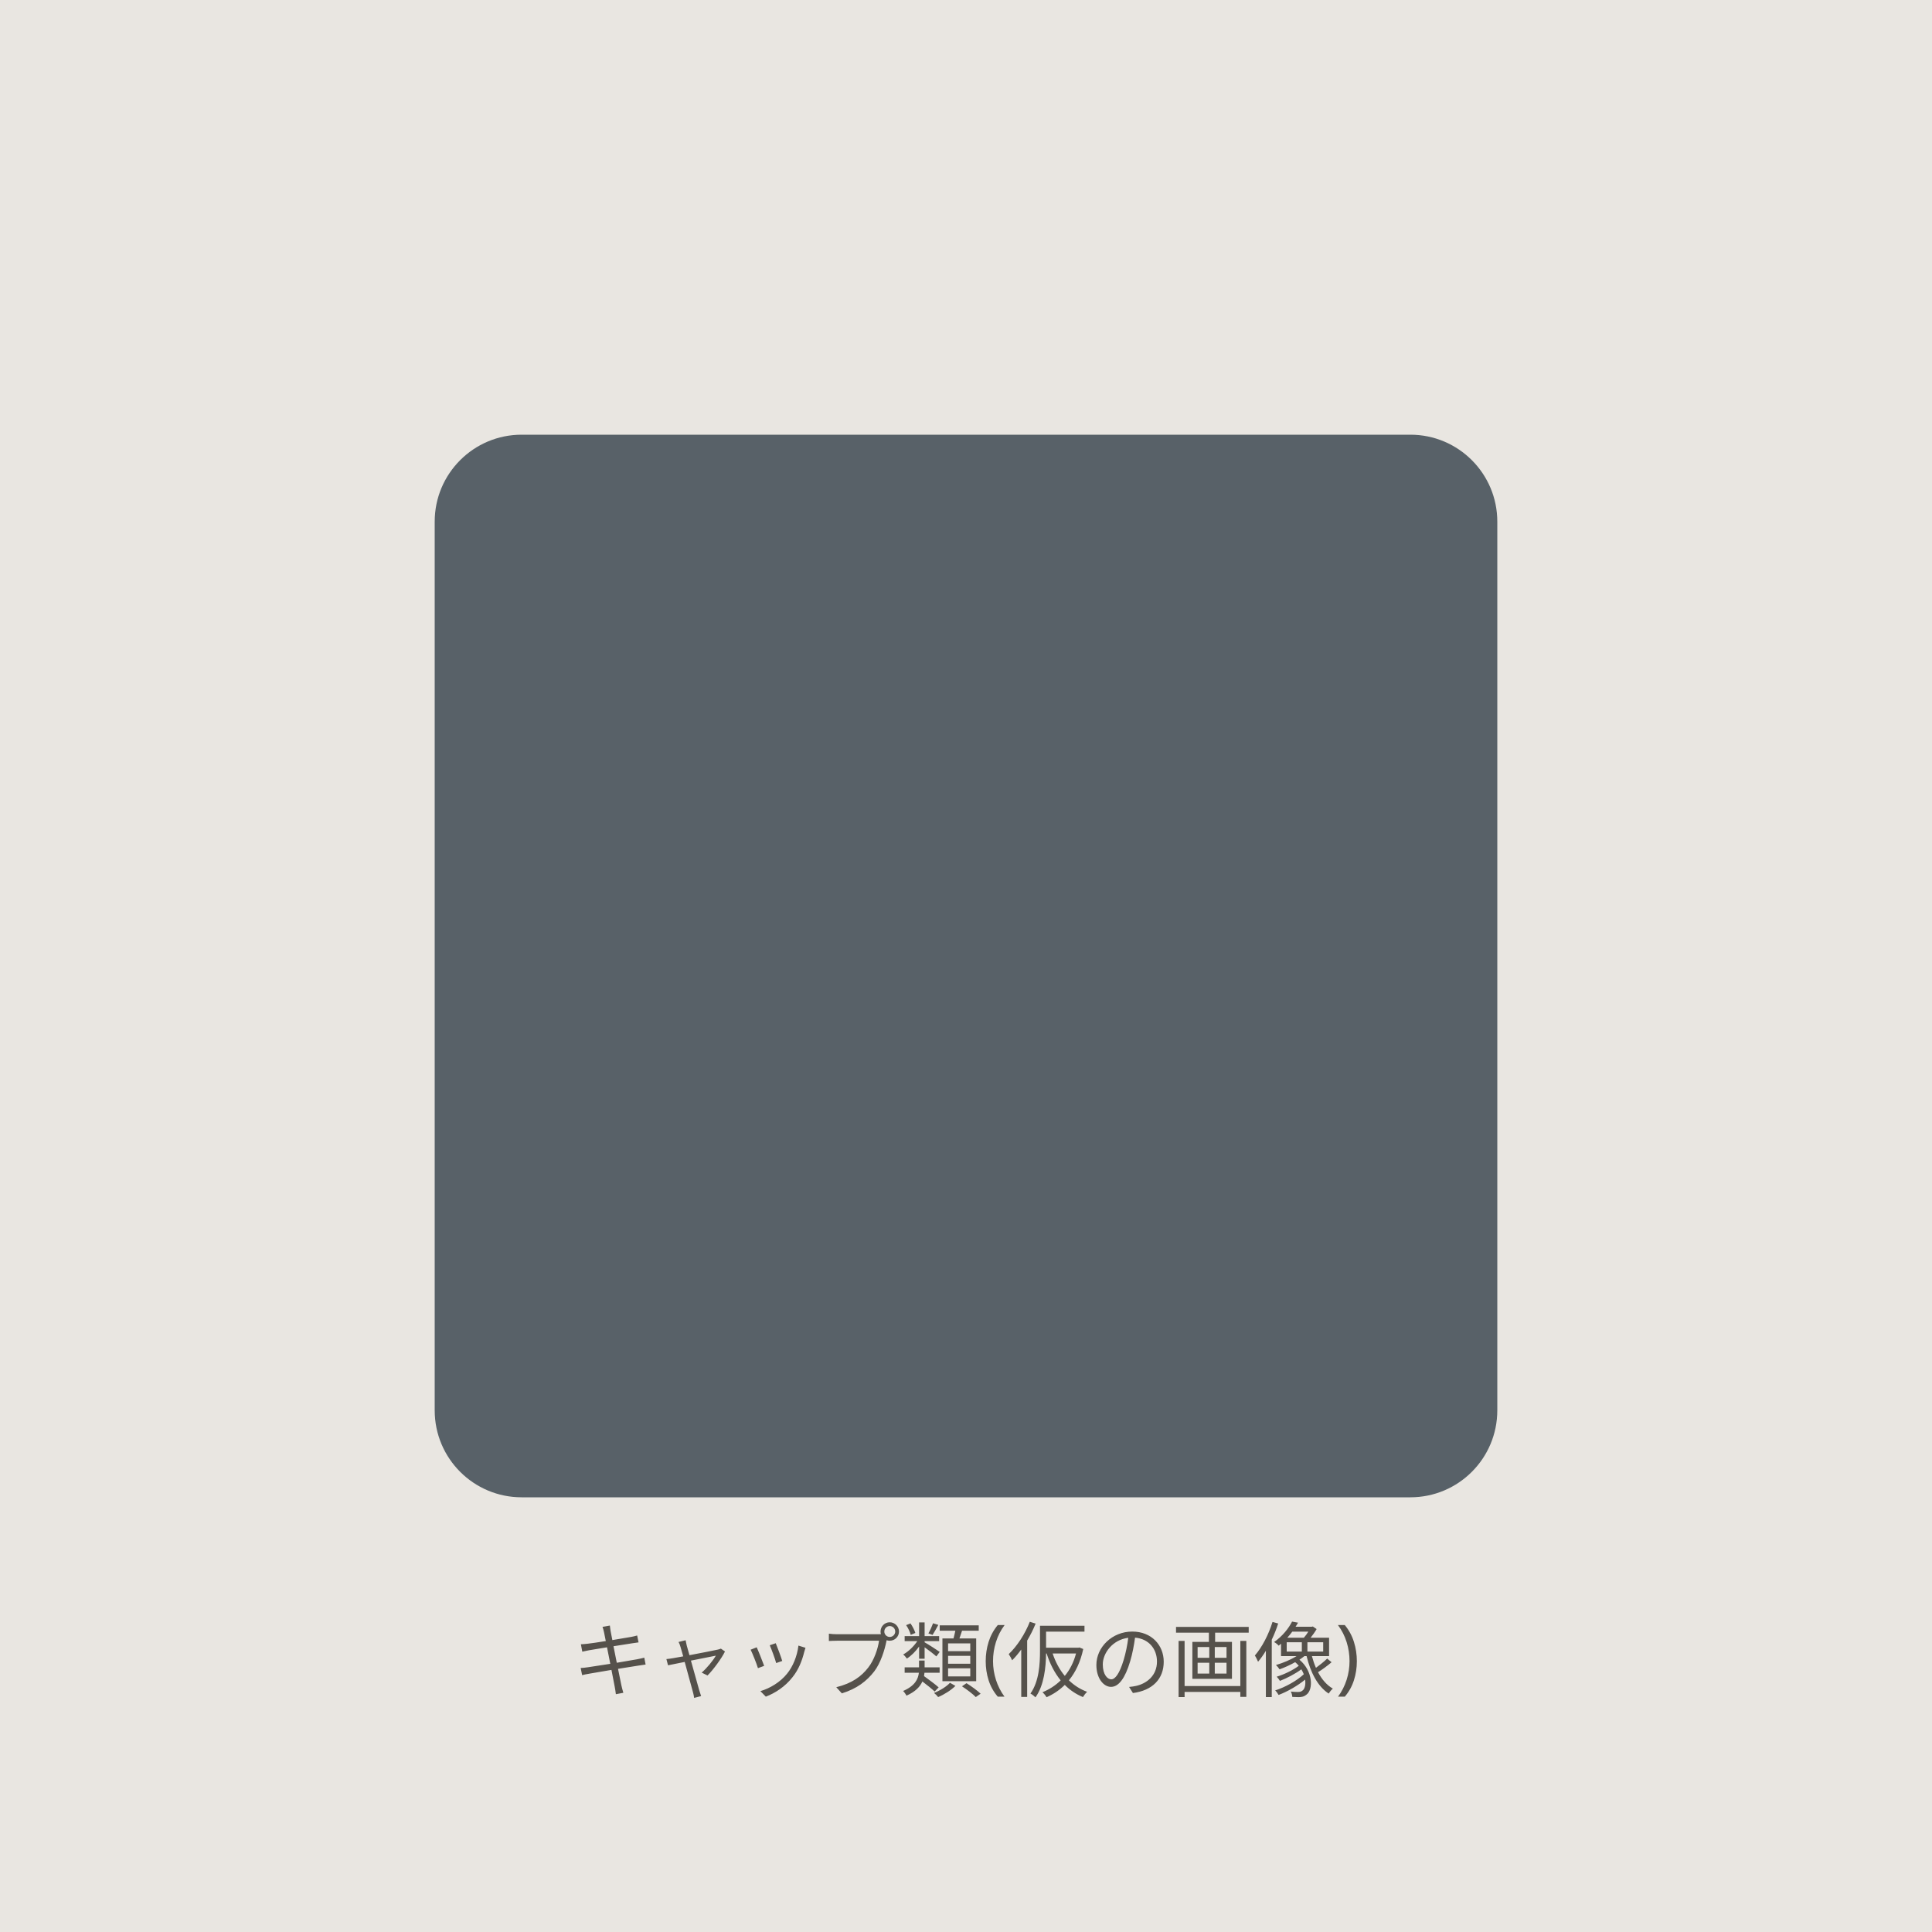
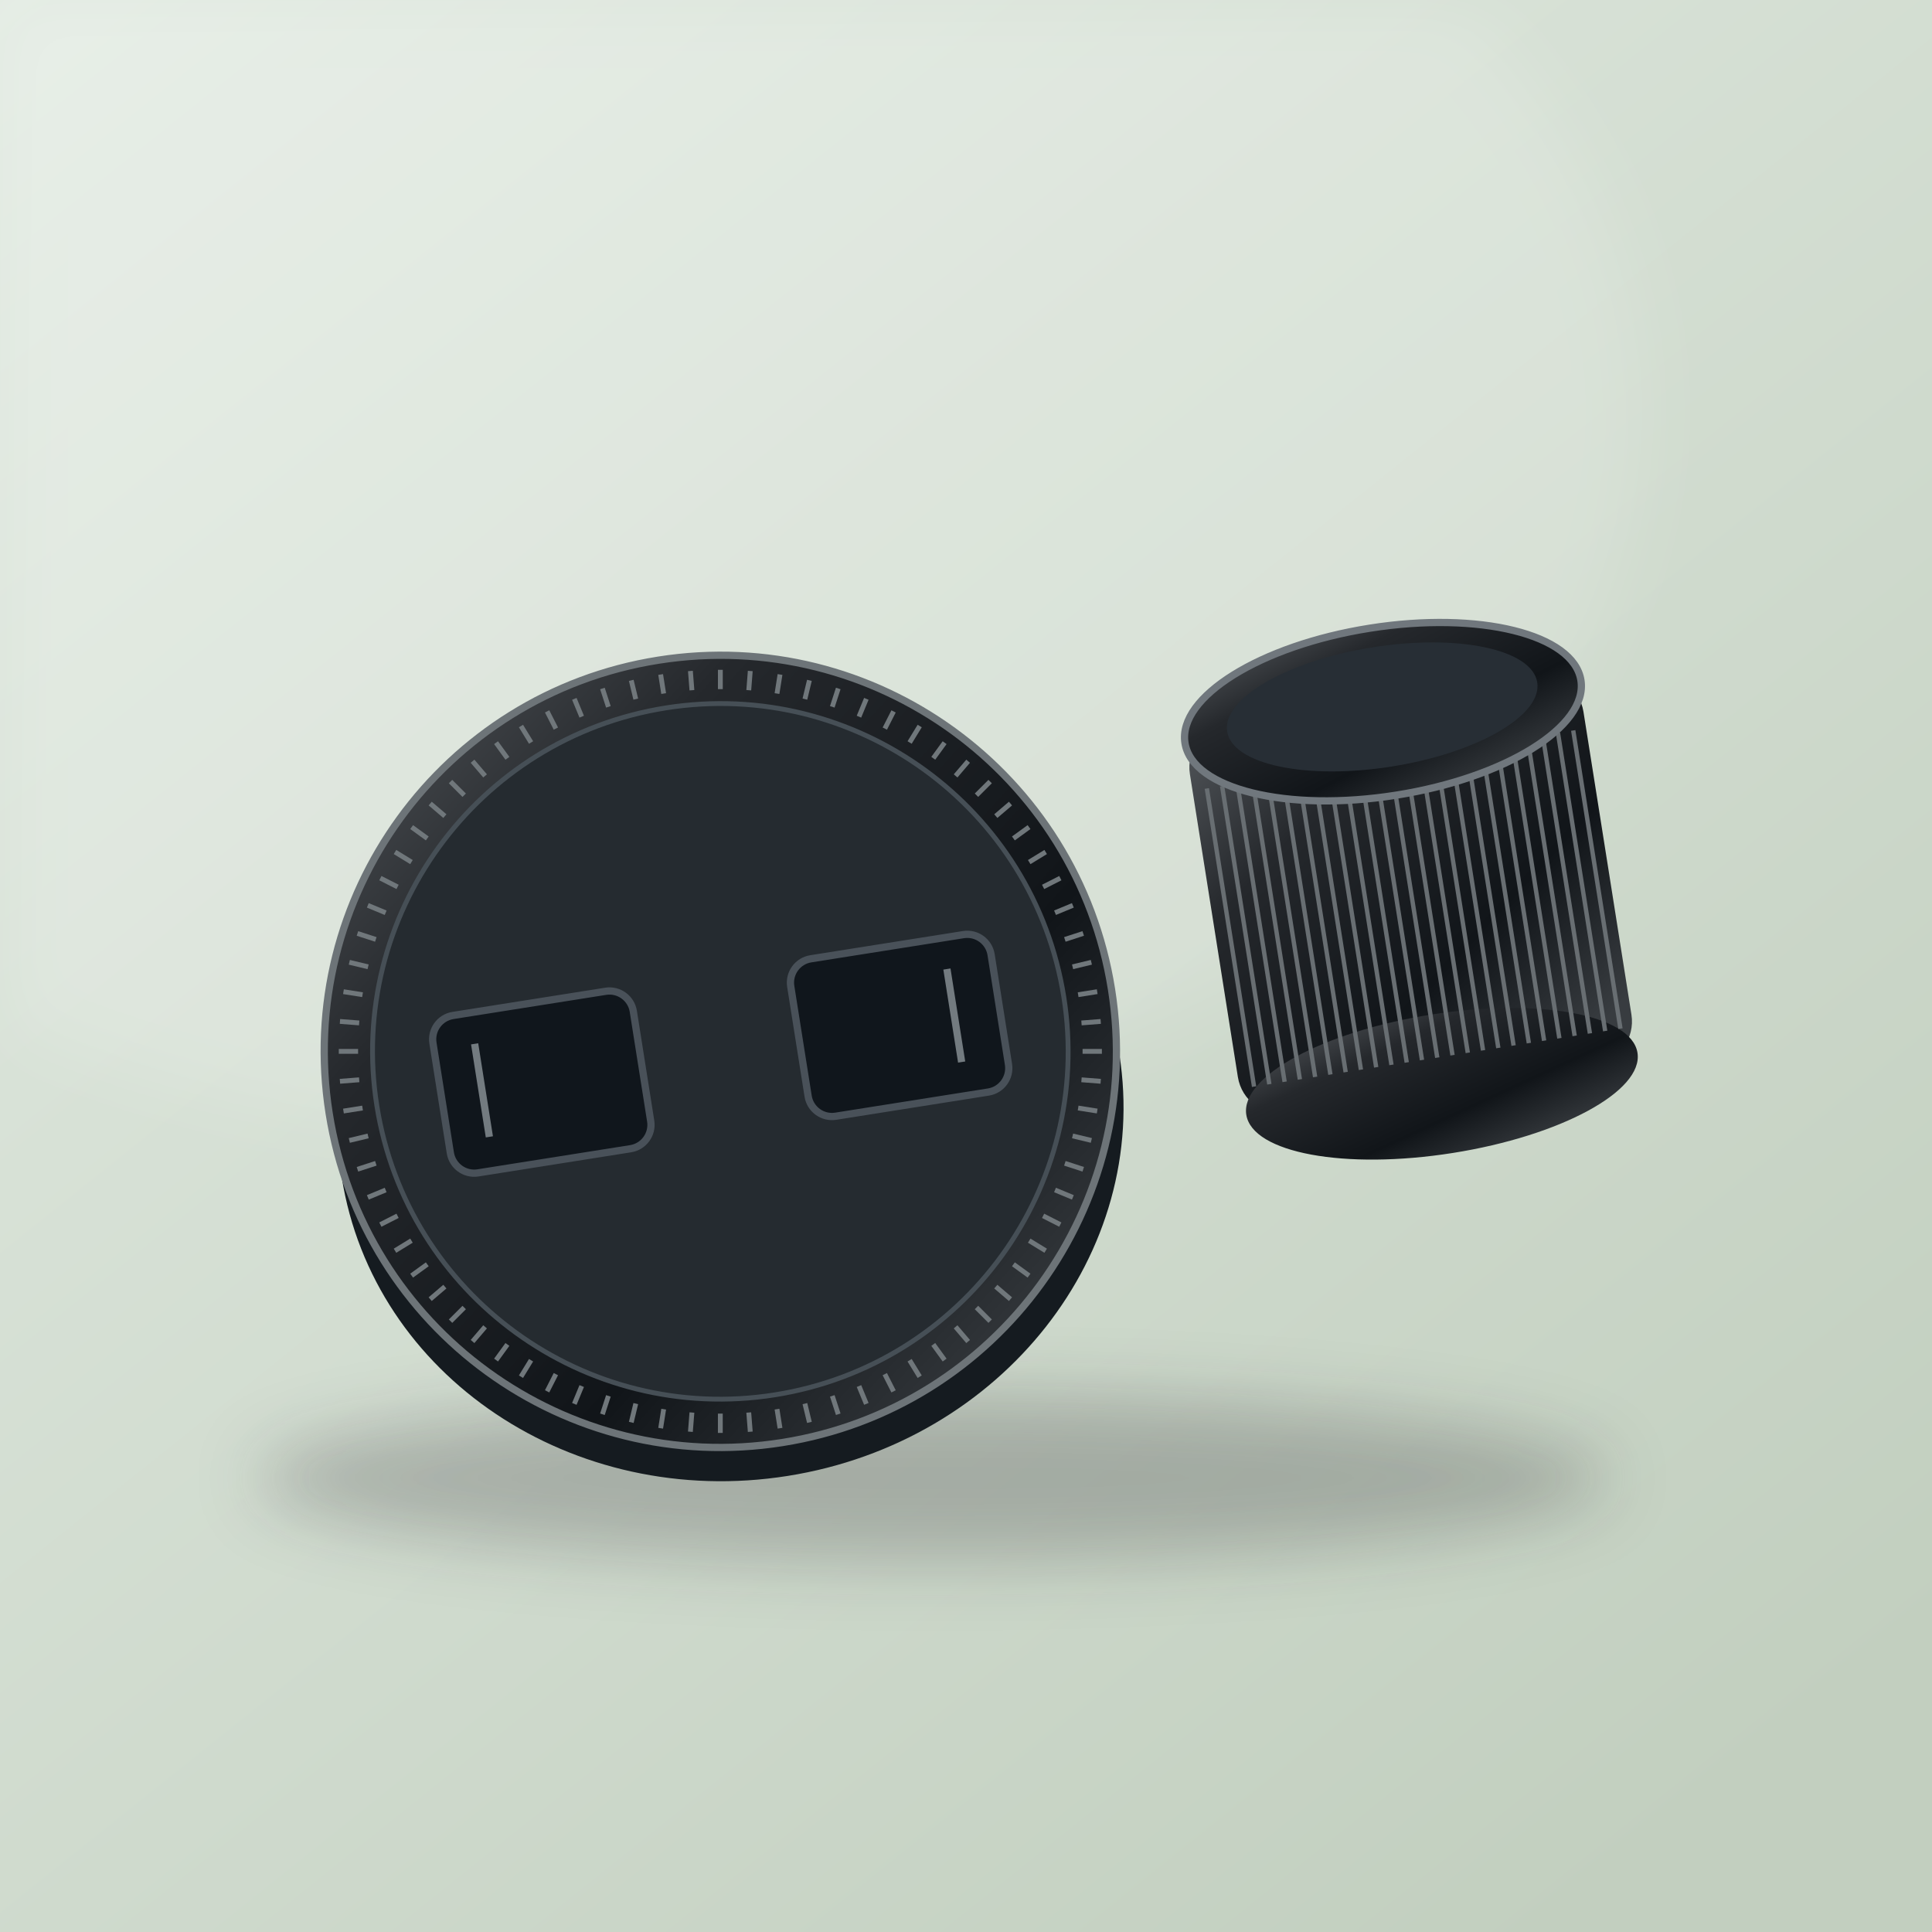
- <svg xmlns="http://www.w3.org/2000/svg" viewBox="0 0 800 800" role="img" aria-label="キャップ類(仮の画像)">
-   <rect width="800" height="800" fill="#e9e6e1" />
-   <rect x="180" y="180" width="440" height="440" rx="36" fill="#3e4a52" opacity=".85" />
-   <text x="400" y="700" font-family="sans-serif" font-size="34" text-anchor="middle" fill="#55514b">キャップ類(仮の画像)</text>
+ <svg xmlns="http://www.w3.org/2000/svg" width="800" height="800" viewBox="0 0 800 800" role="img" aria-labelledby="title">
+   <defs>
+     <linearGradient id="bg" x2=".8" y2="1">
+       <stop stop-color="#e4ece4" />
+       <stop offset="1" stop-color="#c2cfbf" />
+     </linearGradient>
+     <linearGradient id="steel" x1="0" y1="0" x2="1" y2=".65">
+       <stop stop-color="#5d636a" />
+       <stop offset=".19" stop-color="#f0f2f3" />
+       <stop offset=".35" stop-color="#a3aab0" />
+       <stop offset=".49" stop-color="#f8f9f8" />
+       <stop offset=".65" stop-color="#707880" />
+       <stop offset=".83" stop-color="#d5d8d9" />
+       <stop offset="1" stop-color="#555d65" />
+     </linearGradient>
+     <linearGradient id="black" x2=".8" y2="1">
+       <stop stop-color="#53575b" />
+       <stop offset=".3" stop-color="#25282c" />
+       <stop offset=".7" stop-color="#111519" />
+       <stop offset="1" stop-color="#383c40" />
+     </linearGradient>
+     <linearGradient id="leather" x2=".85" y2="1">
+       <stop stop-color="#45434a" />
+       <stop offset=".35" stop-color="#25242b" />
+       <stop offset=".7" stop-color="#17171d" />
+       <stop offset="1" stop-color="#333139" />
+     </linearGradient>
+     <linearGradient id="gold" x2=".8" y2="1">
+       <stop stop-color="#8a7042" />
+       <stop offset=".25" stop-color="#f6e7b8" />
+       <stop offset=".45" stop-color="#ba9a5e" />
+       <stop offset=".6" stop-color="#f3e7c6" />
+       <stop offset="1" stop-color="#7a5f36" />
+     </linearGradient>
+     <radialGradient id="glass" cx=".35" cy=".25" r=".8">
+       <stop stop-color="#769eac" />
+       <stop offset=".25" stop-color="#35505d" />
+       <stop offset=".5" stop-color="#192936" />
+       <stop offset=".8" stop-color="#090f1b" />
+       <stop offset="1" stop-color="#3c5965" />
+     </radialGradient>
+     <linearGradient id="coating" x2=".8" y2="1">
+       <stop stop-color="#7cdbc8" stop-opacity=".7" />
+       <stop offset=".35" stop-color="#8a6cce" stop-opacity=".15" />
+       <stop offset=".7" stop-color="#c05d9a" stop-opacity=".4" />
+       <stop offset="1" stop-color="#dbc284" stop-opacity=".1" />
+     </linearGradient>
+     <linearGradient id="glint" x2="1" y2="1">
+       <stop stop-color="#ffffff" stop-opacity=".6" />
+       <stop offset=".45" stop-color="#ffffff" stop-opacity=".03" />
+       <stop offset="1" stop-color="#ffffff" stop-opacity=".12" />
+     </linearGradient>
+     <linearGradient id="foil" x2="1" y2=".75">
+       <stop stop-color="#adaddc" />
+       <stop offset=".17" stop-color="#a9e1df" />
+       <stop offset=".33" stop-color="#e6e5a6" />
+       <stop offset=".5" stop-color="#e4a6c4" />
+       <stop offset=".68" stop-color="#a2b9ec" />
+       <stop offset=".85" stop-color="#95d9cb" />
+       <stop offset="1" stop-color="#e6c598" />
+     </linearGradient>
+     <linearGradient id="blue" x2="1" y2="1">
+       <stop stop-color="#193252" />
+       <stop offset=".5" stop-color="#437f9d" />
+       <stop offset="1" stop-color="#152a51" />
+     </linearGradient>
+     <linearGradient id="armor" x2="1" y2=".6">
+       <stop stop-color="#b2d0cf" />
+       <stop offset=".2" stop-color="#627f85" />
+       <stop offset=".55" stop-color="#294953" />
+       <stop offset=".8" stop-color="#61858a" />
+       <stop offset="1" stop-color="#193a46" />
+     </linearGradient>
+     <linearGradient id="cape" x2="1" y2=".3">
+       <stop stop-color="#4a344b" />
+       <stop offset=".3" stop-color="#8e6976" />
+       <stop offset=".5" stop-color="#4d354d" />
+       <stop offset=".75" stop-color="#a27b86" />
+       <stop offset="1" stop-color="#4d3448" />
+     </linearGradient>
+     <linearGradient id="skin" x2="1" y2=".3">
+       <stop stop-color="#f3cdb2" />
+       <stop offset=".5" stop-color="#c8937e" />
+       <stop offset="1" stop-color="#825a54" />
+     </linearGradient>
+     <filter id="blur" x="-.5" y="-.8" width="2" height="2.6">
+       <feGaussianBlur stdDeviation="14" />
+     </filter>
+     <filter id="grain">
+       <feTurbulence type="fractalNoise" baseFrequency=".65" numOctaves="3" seed="12" result="noise" />
+       <feColorMatrix in="noise" type="saturate" values="0" />
+       <feComposite in2="SourceGraphic" operator="in" />
+       <feBlend in="SourceGraphic" mode="soft-light" />
+     </filter>
+     <pattern id="pebble" width="9" height="8" patternUnits="userSpaceOnUse">
+       <path d="M1 2q2-2 4 0M4 6q2-2 4 0" fill="none" stroke="#b4a5ac" stroke-opacity=".14" stroke-width=".7" />
+     </pattern>
+     <pattern id="weave" width="7" height="7" patternUnits="userSpaceOnUse">
+       <path d="M0 0L7 7M0 7L7 0" stroke="#d3c3b5" stroke-opacity=".14" stroke-width=".7" />
+     </pattern>
+   </defs>
+   <rect x="0" y="0" width="800" height="800" rx="0" fill="url(#bg)" />
+   <ellipse cx="240" cy="170" rx="440" ry="300" fill="#fff" opacity=".15" filter="url(#blur)" />
+   <ellipse cx="386" cy="612" rx="280" ry="34" fill="#25222b" opacity=".24" filter="url(#blur)" />
+   <g transform="rotate(-9 400 400)">
+     <ellipse cx="294" cy="446" rx="163" ry="151" fill="#151b20" />
+     <circle cx="294" cy="419" r="164" fill="url(#black)" stroke="#6d7478" stroke-width="3" />
+     <path d="M294.00 261.00L294.00 269.00" fill="none" stroke="#70777b" stroke-width="2" />
+     <path d="M306.40 261.49L305.77 269.46" fill="none" stroke="#70777b" stroke-width="2" />
+     <path d="M318.72 262.95L317.47 270.85" fill="none" stroke="#70777b" stroke-width="2" />
+     <path d="M330.88 265.37L329.02 273.14" fill="none" stroke="#70777b" stroke-width="2" />
+     <path d="M342.82 268.73L340.35 276.34" fill="none" stroke="#70777b" stroke-width="2" />
+     <path d="M354.46 273.03L351.40 280.42" fill="none" stroke="#70777b" stroke-width="2" />
+     <path d="M365.73 278.22L362.10 285.35" fill="none" stroke="#70777b" stroke-width="2" />
+     <path d="M376.55 284.28L372.37 291.10" fill="none" stroke="#70777b" stroke-width="2" />
+     <path d="M386.87 291.18L382.17 297.65" fill="none" stroke="#70777b" stroke-width="2" />
+     <path d="M396.61 298.86L391.42 304.94" fill="none" stroke="#70777b" stroke-width="2" />
+     <path d="M405.72 307.28L400.07 312.93" fill="none" stroke="#70777b" stroke-width="2" />
+     <path d="M414.14 316.39L408.06 321.58" fill="none" stroke="#70777b" stroke-width="2" />
+     <path d="M421.82 326.13L415.35 330.83" fill="none" stroke="#70777b" stroke-width="2" />
+     <path d="M428.72 336.45L421.90 340.63" fill="none" stroke="#70777b" stroke-width="2" />
+     <path d="M434.78 347.27L427.65 350.90" fill="none" stroke="#70777b" stroke-width="2" />
+     <path d="M439.97 358.54L432.58 361.60" fill="none" stroke="#70777b" stroke-width="2" />
+     <path d="M444.27 370.18L436.66 372.65" fill="none" stroke="#70777b" stroke-width="2" />
+     <path d="M447.63 382.12L439.86 383.98" fill="none" stroke="#70777b" stroke-width="2" />
+     <path d="M450.05 394.28L442.15 395.53" fill="none" stroke="#70777b" stroke-width="2" />
+     <path d="M451.51 406.60L443.54 407.23" fill="none" stroke="#70777b" stroke-width="2" />
+     <path d="M452.00 419.00L444.00 419.00" fill="none" stroke="#70777b" stroke-width="2" />
+     <path d="M451.51 431.40L443.54 430.77" fill="none" stroke="#70777b" stroke-width="2" />
+     <path d="M450.05 443.72L442.15 442.47" fill="none" stroke="#70777b" stroke-width="2" />
+     <path d="M447.63 455.88L439.86 454.02" fill="none" stroke="#70777b" stroke-width="2" />
+     <path d="M444.27 467.82L436.66 465.35" fill="none" stroke="#70777b" stroke-width="2" />
+     <path d="M439.97 479.46L432.58 476.40" fill="none" stroke="#70777b" stroke-width="2" />
+     <path d="M434.78 490.73L427.65 487.10" fill="none" stroke="#70777b" stroke-width="2" />
+     <path d="M428.72 501.55L421.90 497.37" fill="none" stroke="#70777b" stroke-width="2" />
+     <path d="M421.82 511.87L415.35 507.17" fill="none" stroke="#70777b" stroke-width="2" />
+     <path d="M414.14 521.61L408.06 516.42" fill="none" stroke="#70777b" stroke-width="2" />
+     <path d="M405.72 530.72L400.07 525.07" fill="none" stroke="#70777b" stroke-width="2" />
+     <path d="M396.61 539.14L391.42 533.06" fill="none" stroke="#70777b" stroke-width="2" />
+     <path d="M386.87 546.82L382.17 540.35" fill="none" stroke="#70777b" stroke-width="2" />
+     <path d="M376.55 553.72L372.37 546.90" fill="none" stroke="#70777b" stroke-width="2" />
+     <path d="M365.73 559.78L362.10 552.65" fill="none" stroke="#70777b" stroke-width="2" />
+     <path d="M354.46 564.97L351.40 557.58" fill="none" stroke="#70777b" stroke-width="2" />
+     <path d="M342.82 569.27L340.35 561.66" fill="none" stroke="#70777b" stroke-width="2" />
+     <path d="M330.88 572.63L329.02 564.86" fill="none" stroke="#70777b" stroke-width="2" />
+     <path d="M318.72 575.05L317.47 567.15" fill="none" stroke="#70777b" stroke-width="2" />
+     <path d="M306.40 576.51L305.77 568.54" fill="none" stroke="#70777b" stroke-width="2" />
+     <path d="M294.00 577.00L294.00 569.00" fill="none" stroke="#70777b" stroke-width="2" />
+     <path d="M281.60 576.51L282.23 568.54" fill="none" stroke="#70777b" stroke-width="2" />
+     <path d="M269.28 575.05L270.53 567.15" fill="none" stroke="#70777b" stroke-width="2" />
+     <path d="M257.12 572.63L258.98 564.86" fill="none" stroke="#70777b" stroke-width="2" />
+     <path d="M245.18 569.27L247.65 561.66" fill="none" stroke="#70777b" stroke-width="2" />
+     <path d="M233.54 564.97L236.60 557.58" fill="none" stroke="#70777b" stroke-width="2" />
+     <path d="M222.27 559.78L225.90 552.65" fill="none" stroke="#70777b" stroke-width="2" />
+     <path d="M211.45 553.72L215.63 546.90" fill="none" stroke="#70777b" stroke-width="2" />
+     <path d="M201.13 546.82L205.83 540.35" fill="none" stroke="#70777b" stroke-width="2" />
+     <path d="M191.39 539.14L196.58 533.06" fill="none" stroke="#70777b" stroke-width="2" />
+     <path d="M182.28 530.72L187.93 525.07" fill="none" stroke="#70777b" stroke-width="2" />
+     <path d="M173.86 521.61L179.94 516.42" fill="none" stroke="#70777b" stroke-width="2" />
+     <path d="M166.18 511.87L172.65 507.17" fill="none" stroke="#70777b" stroke-width="2" />
+     <path d="M159.28 501.55L166.10 497.37" fill="none" stroke="#70777b" stroke-width="2" />
+     <path d="M153.22 490.73L160.35 487.10" fill="none" stroke="#70777b" stroke-width="2" />
+     <path d="M148.03 479.46L155.42 476.40" fill="none" stroke="#70777b" stroke-width="2" />
+     <path d="M143.73 467.82L151.34 465.35" fill="none" stroke="#70777b" stroke-width="2" />
+     <path d="M140.37 455.88L148.14 454.02" fill="none" stroke="#70777b" stroke-width="2" />
+     <path d="M137.95 443.72L145.85 442.47" fill="none" stroke="#70777b" stroke-width="2" />
+     <path d="M136.49 431.40L144.46 430.77" fill="none" stroke="#70777b" stroke-width="2" />
+     <path d="M136.00 419.00L144.00 419.00" fill="none" stroke="#70777b" stroke-width="2" />
+     <path d="M136.49 406.60L144.46 407.23" fill="none" stroke="#70777b" stroke-width="2" />
+     <path d="M137.95 394.28L145.85 395.53" fill="none" stroke="#70777b" stroke-width="2" />
+     <path d="M140.37 382.12L148.14 383.98" fill="none" stroke="#70777b" stroke-width="2" />
+     <path d="M143.73 370.18L151.34 372.65" fill="none" stroke="#70777b" stroke-width="2" />
+     <path d="M148.03 358.54L155.42 361.60" fill="none" stroke="#70777b" stroke-width="2" />
+     <path d="M153.22 347.27L160.35 350.90" fill="none" stroke="#70777b" stroke-width="2" />
+     <path d="M159.28 336.45L166.10 340.63" fill="none" stroke="#70777b" stroke-width="2" />
+     <path d="M166.18 326.13L172.65 330.83" fill="none" stroke="#70777b" stroke-width="2" />
+     <path d="M173.86 316.39L179.94 321.58" fill="none" stroke="#70777b" stroke-width="2" />
+     <path d="M182.28 307.28L187.93 312.93" fill="none" stroke="#70777b" stroke-width="2" />
+     <path d="M191.39 298.86L196.58 304.94" fill="none" stroke="#70777b" stroke-width="2" />
+     <path d="M201.13 291.18L205.83 297.65" fill="none" stroke="#70777b" stroke-width="2" />
+     <path d="M211.45 284.28L215.63 291.10" fill="none" stroke="#70777b" stroke-width="2" />
+     <path d="M222.27 278.22L225.90 285.35" fill="none" stroke="#70777b" stroke-width="2" />
+     <path d="M233.54 273.03L236.60 280.42" fill="none" stroke="#70777b" stroke-width="2" />
+     <path d="M245.18 268.73L247.65 276.34" fill="none" stroke="#70777b" stroke-width="2" />
+     <path d="M257.12 265.37L258.98 273.14" fill="none" stroke="#70777b" stroke-width="2" />
+     <path d="M269.28 262.95L270.53 270.85" fill="none" stroke="#70777b" stroke-width="2" />
+     <path d="M281.60 261.49L282.23 269.46" fill="none" stroke="#70777b" stroke-width="2" />
+     <circle cx="294" cy="419" r="144" fill="#252b30" stroke="#464f56" stroke-width="2" />
+     <rect x="177" y="387" width="84" height="66" rx="10" fill="#10161c" stroke="#495159" stroke-width="3" />
+     <rect x="327" y="387" width="84" height="66" rx="10" fill="#10161c" stroke="#495159" stroke-width="3" />
+     <path d="M194 400L194 439" fill="none" stroke="#737b80" stroke-width="3" />
+     <path d="M392 400L392 439" fill="none" stroke="#737b80" stroke-width="3" />
+     <rect x="504" y="318" width="165" height="163" rx="18" fill="url(#black)" />
+     <ellipse cx="587" cy="479" rx="82" ry="29" fill="url(#black)" />
+     <path d="M510 343L510 468" fill="none" stroke="#686e72" stroke-width="1.8" />
+     <path d="M516.4 343L516.4 468" fill="none" stroke="#686e72" stroke-width="1.8" />
+     <path d="M522.8 343L522.8 468" fill="none" stroke="#686e72" stroke-width="1.8" />
+     <path d="M529.2 343L529.2 468" fill="none" stroke="#686e72" stroke-width="1.8" />
+     <path d="M535.6 343L535.6 468" fill="none" stroke="#686e72" stroke-width="1.8" />
+     <path d="M542 343L542 468" fill="none" stroke="#686e72" stroke-width="1.8" />
+     <path d="M548.4 343L548.4 468" fill="none" stroke="#686e72" stroke-width="1.8" />
+     <path d="M554.8 343L554.8 468" fill="none" stroke="#686e72" stroke-width="1.8" />
+     <path d="M561.2 343L561.2 468" fill="none" stroke="#686e72" stroke-width="1.8" />
+     <path d="M567.6 343L567.6 468" fill="none" stroke="#686e72" stroke-width="1.8" />
+     <path d="M574 343L574 468" fill="none" stroke="#686e72" stroke-width="1.8" />
+     <path d="M580.4 343L580.4 468" fill="none" stroke="#686e72" stroke-width="1.8" />
+     <path d="M586.8 343L586.8 468" fill="none" stroke="#686e72" stroke-width="1.8" />
+     <path d="M593.2 343L593.2 468" fill="none" stroke="#686e72" stroke-width="1.8" />
+     <path d="M599.6 343L599.6 468" fill="none" stroke="#686e72" stroke-width="1.8" />
+     <path d="M606 343L606 468" fill="none" stroke="#686e72" stroke-width="1.8" />
+     <path d="M612.4 343L612.4 468" fill="none" stroke="#686e72" stroke-width="1.8" />
+     <path d="M618.8 343L618.8 468" fill="none" stroke="#686e72" stroke-width="1.8" />
+     <path d="M625.2 343L625.2 468" fill="none" stroke="#686e72" stroke-width="1.8" />
+     <path d="M631.6 343L631.6 468" fill="none" stroke="#686e72" stroke-width="1.8" />
+     <path d="M638 343L638 468" fill="none" stroke="#686e72" stroke-width="1.8" />
+     <path d="M644.4 343L644.4 468" fill="none" stroke="#686e72" stroke-width="1.8" />
+     <path d="M650.8 343L650.8 468" fill="none" stroke="#686e72" stroke-width="1.8" />
+     <path d="M657.2 343L657.2 468" fill="none" stroke="#686e72" stroke-width="1.8" />
+     <path d="M663.6 343L663.6 468" fill="none" stroke="#686e72" stroke-width="1.8" />
+     <ellipse cx="587" cy="323" rx="83" ry="35" fill="url(#black)" stroke="#70777d" stroke-width="3" />
+     <ellipse cx="587" cy="321" rx="65" ry="25" fill="#272e35" />
+   </g>
</svg>
